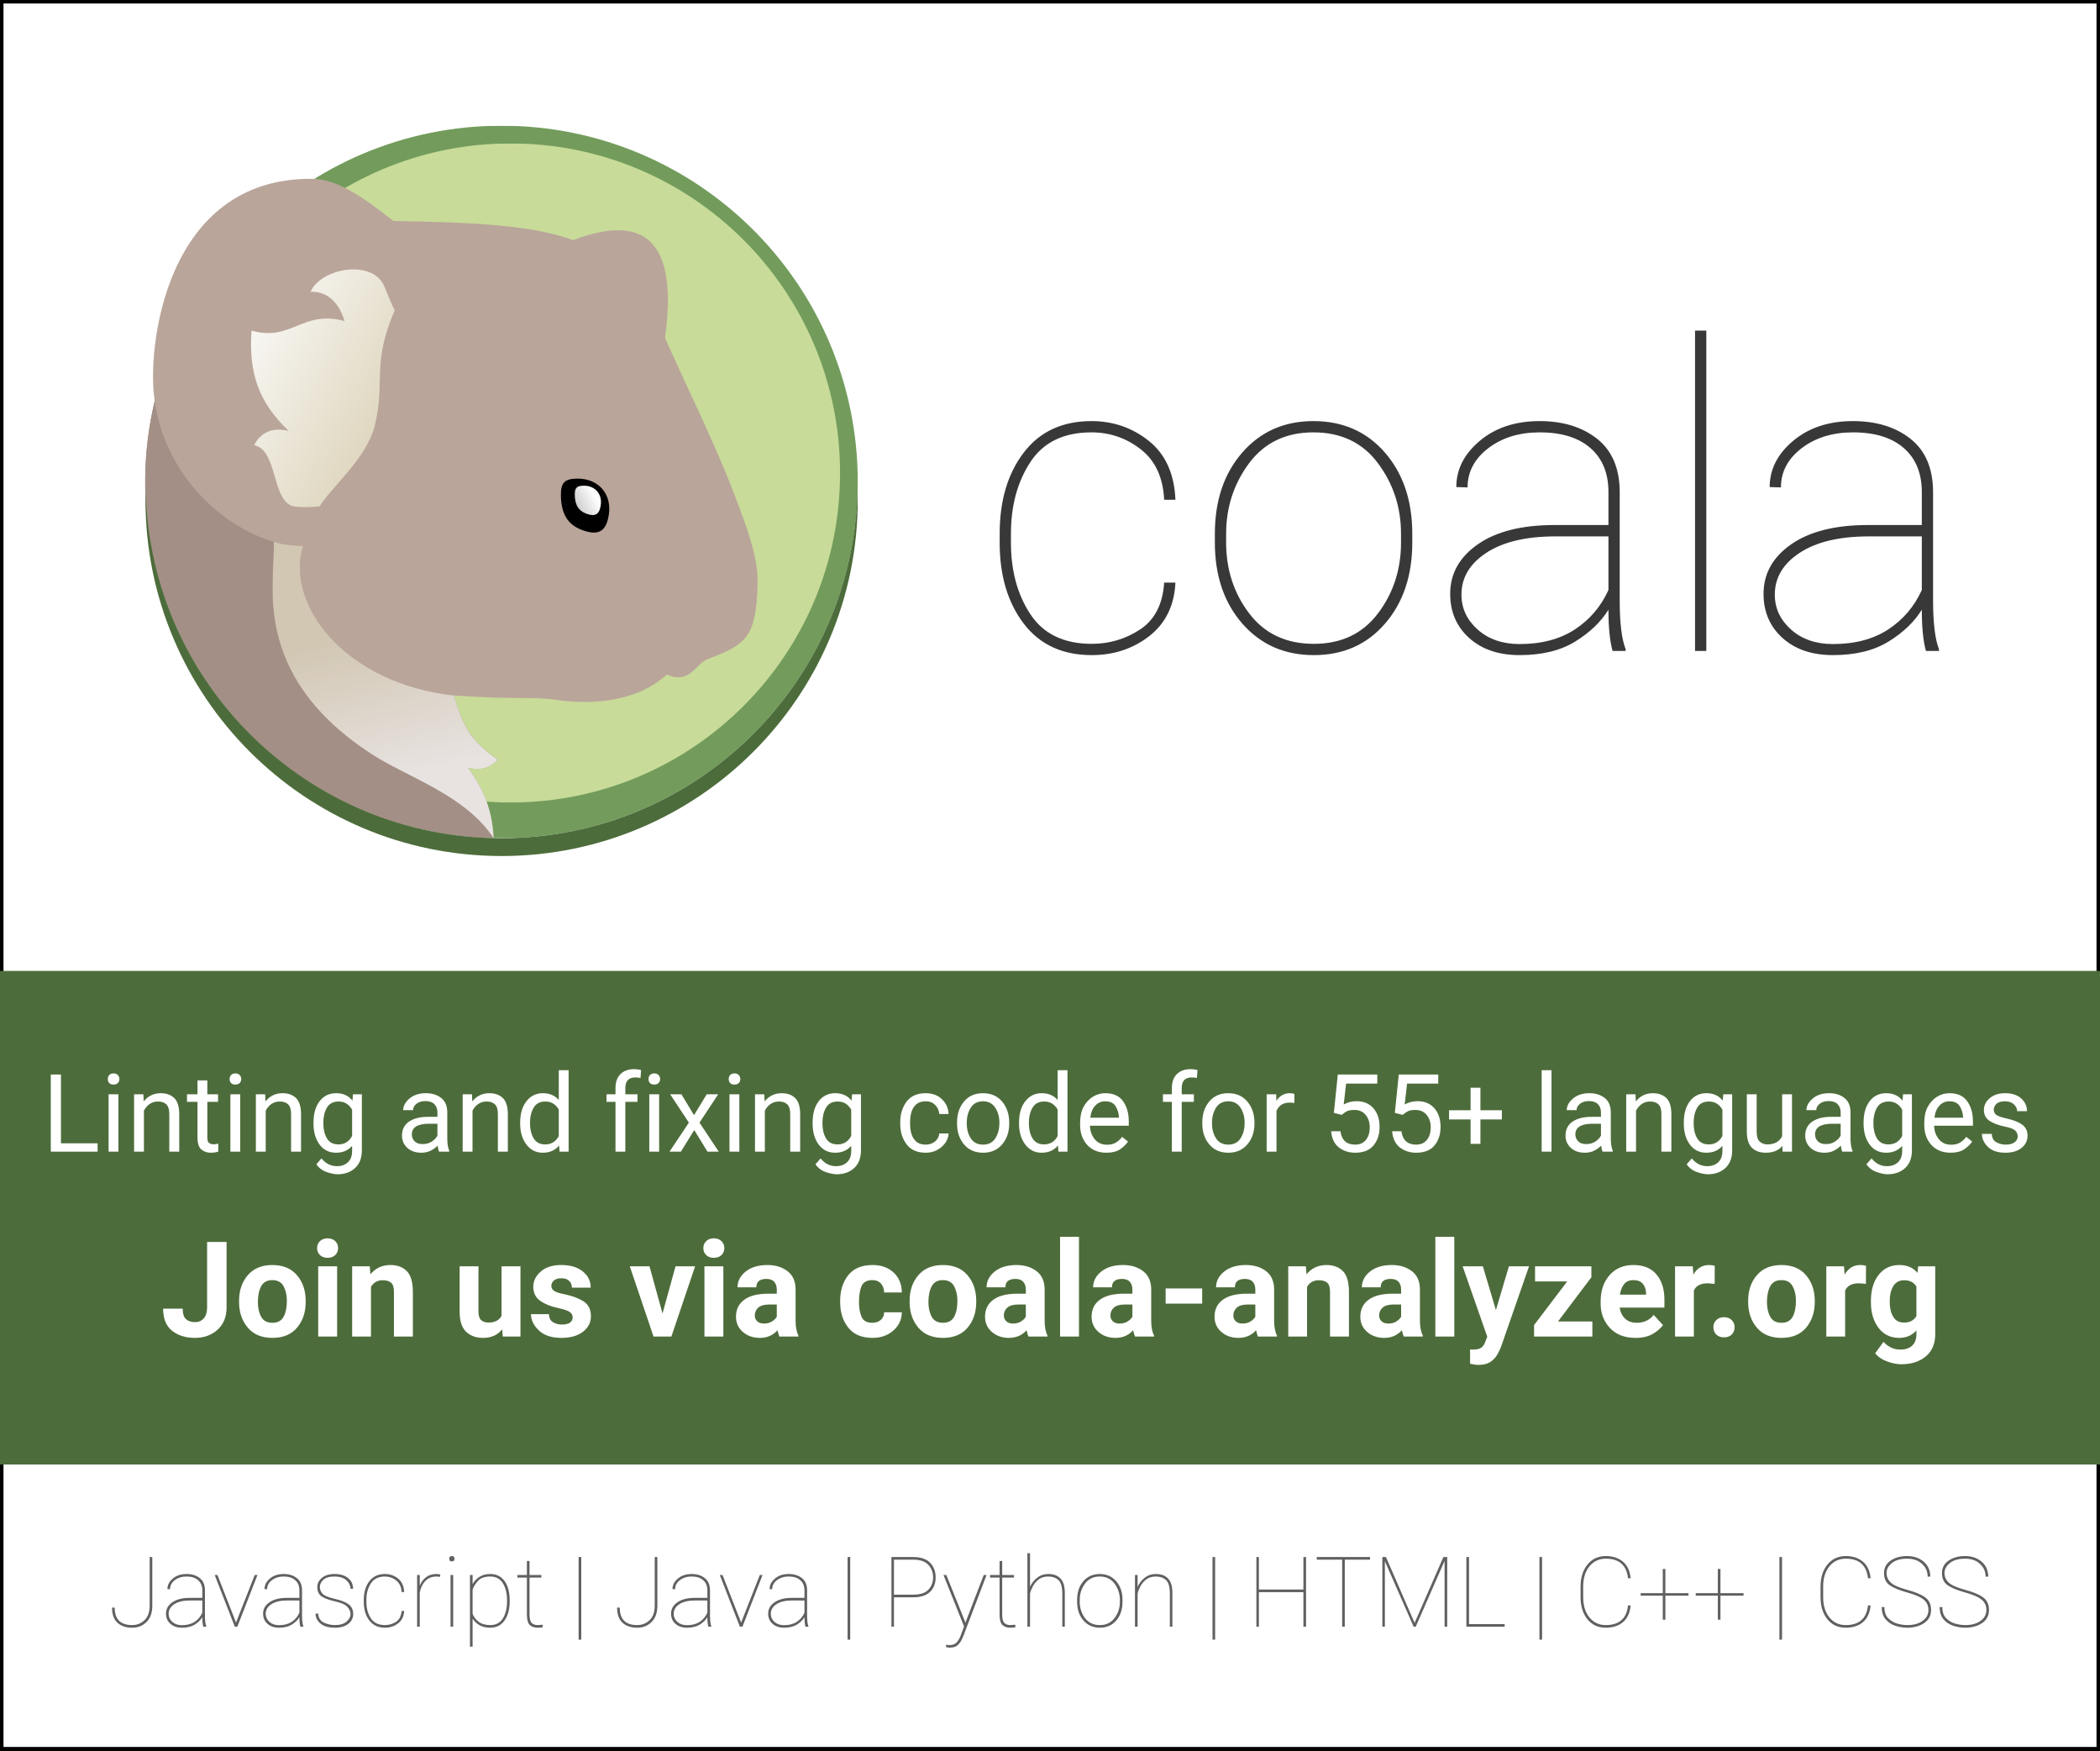
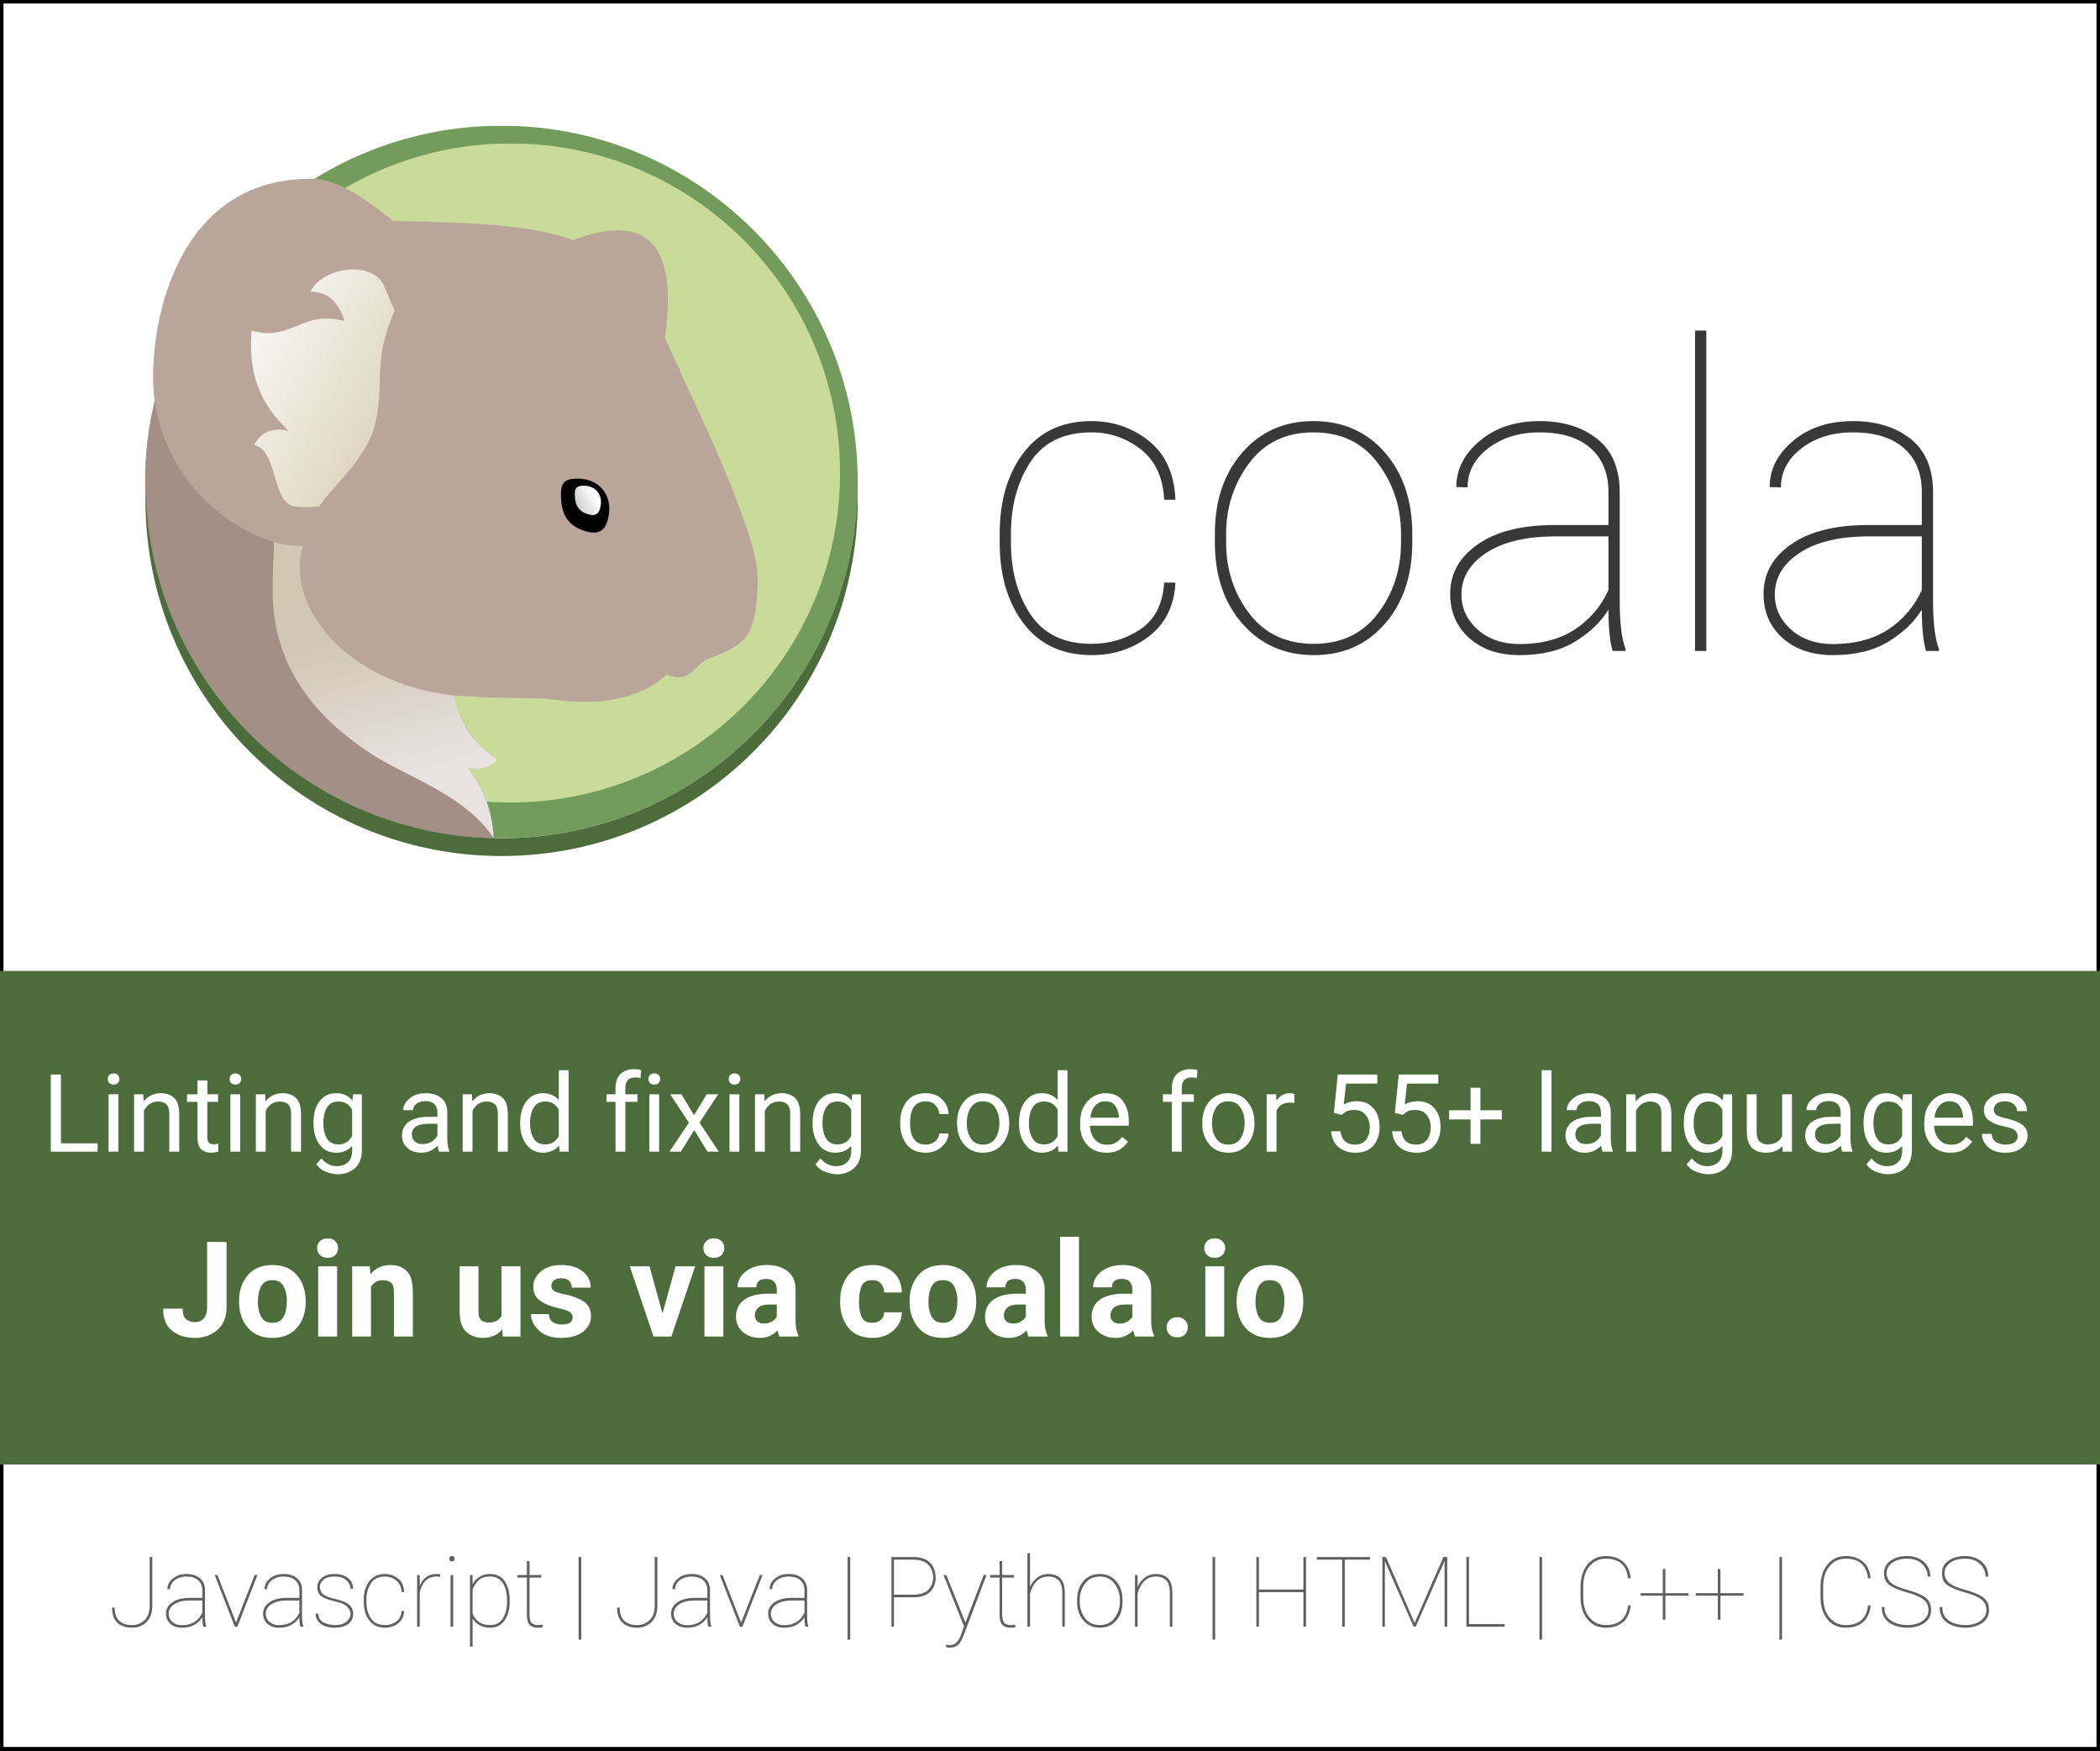
<svg xmlns="http://www.w3.org/2000/svg" id="svg2" version="1.1" xml:space="preserve" width="375" height="312.5" viewBox="0 0 375 312.5">
  <defs id="defs6">
    <clipPath clipPathUnits="userSpaceOnUse" id="clipPath16">
      <path d="M 0,250 300,250 300,0 0,0 0,250 Z" id="path18" />
    </clipPath>
    <clipPath clipPathUnits="userSpaceOnUse" id="clipPath28">
      <path d="M 0,250 300,250 300,0 0,0 0,250 Z" id="path30" />
    </clipPath>
    <clipPath clipPathUnits="userSpaceOnUse" id="clipPath36">
      <path d="m 20.778,232.044 101.759,0 0,-101.758 -101.759,0 0,101.758 z" id="path38" />
    </clipPath>
    <clipPath clipPathUnits="userSpaceOnUse" id="clipPath52">
      <path d="m 25.881,229.514 94.126,0 0,-94.126 -94.126,0 0,94.126 z" id="path54" />
    </clipPath>
    <clipPath clipPathUnits="userSpaceOnUse" id="clipPath72">
      <path d="m 20.728,192.733 50.376,0 0,-62.449 -50.376,0 0,62.449 z" id="path74" />
    </clipPath>
    <clipPath clipPathUnits="userSpaceOnUse" id="clipPath88">
      <path d="m 38.925,172.614 32.178,0 0,-42.33 -32.178,0 0,42.33 z" id="path90" />
    </clipPath>
    <clipPath clipPathUnits="userSpaceOnUse" id="clipPath92">
      <path d="m 43.272,172.035 c -2.54,-8.525 6.106,-19.647 21.579,-21.368 1.347,-4.658 2.457,-6.462 6.252,-9.182 -1.205,-1.194 -2.551,-1.576 -4.272,-1.124 2.31,-3.103 3.514,-6.192 3.69,-10.077 -4.016,6.166 -12.364,8.724 -17.388,11.993 -17.694,11.449 -13.734,25.106 -14.013,30.337 1.134,-0.37 2.952,-0.613 4.152,-0.579" id="path94" />
    </clipPath>
    <linearGradient x1="0" y1="0" x2="1" y2="0" gradientUnits="userSpaceOnUse" gradientTransform="matrix(-5.186089,20.5107,-20.5107,-5.186089,58.23734,139.1972)" spreadMethod="pad" id="linearGradient96">
      <stop style="stop-opacity:1;stop-color:#fcfcfc" offset="0" id="stop98" />
      <stop style="stop-opacity:1;stop-color:#e0d8c1" offset="1" id="stop100" />
    </linearGradient>
    <clipPath clipPathUnits="userSpaceOnUse" id="clipPath120">
      <path d="m 81.887,215.708 c 6.093,-2.203 9.975,-6.275 13.112,-13.958 l 0,0 c 1.651,11.532 -1.618,15.375 -6.737,15.375 l 0,0 c -1.919,0 -4.098,-0.539 -6.375,-1.417" id="path122" />
    </clipPath>
    <linearGradient x1="0" y1="0" x2="1" y2="0" gradientUnits="userSpaceOnUse" gradientTransform="matrix(20.38062,14.78678,-14.78678,20.38062,84.48385,205.8573)" spreadMethod="pad" id="linearGradient132">
      <stop style="stop-opacity:1;stop-color:#ffffff" offset="0" id="stop134" />
      <stop style="stop-opacity:0;stop-color:#ffffff" offset="1" id="stop136" />
    </linearGradient>
    <mask maskUnits="userSpaceOnUse" x="0" y="0" width="1" height="1" id="mask138">
      <g id="g140">
        <g id="g142">
          <g id="g144">
            <g id="g146">
              <path d="m -32768,32767 65535,0 0,-65535 -65535,0 0,65535 z" style="fill:url(#linearGradient132);stroke:none" id="path148" />
            </g>
          </g>
        </g>
      </g>
    </mask>
    <linearGradient x1="0" y1="0" x2="1" y2="0" gradientUnits="userSpaceOnUse" gradientTransform="matrix(20.38062,14.78678,-14.78678,20.38062,84.48385,205.8573)" spreadMethod="pad" id="linearGradient154">
      <stop style="stop-opacity:1;stop-color:#6c5852" offset="0" id="stop156" />
      <stop style="stop-opacity:1;stop-color:#6c5852" offset="1" id="stop158" />
    </linearGradient>
    <clipPath clipPathUnits="userSpaceOnUse" id="clipPath166">
      <path d="M 0,250 300,250 300,0 0,0 0,250 Z" id="path168" />
    </clipPath>
    <clipPath clipPathUnits="userSpaceOnUse" id="clipPath174">
      <path d="m 56.189,218.441 25.697,0 0,-6.739 -25.697,0 0,6.739 z" id="path176" />
    </clipPath>
    <clipPath clipPathUnits="userSpaceOnUse" id="clipPath178">
      <path d="m 62.161,211.702 c -1.874,3.015 -4.425,5.577 -5.972,6.739 11.616,-0.208 19.721,-0.572 25.697,-2.733 -0.041,-1.233 -0.068,-1.641 -0.022,-3.962 -3.11,-0.069 -18.417,-0.005 -19.703,-0.044 z" id="path180" />
    </clipPath>
    <linearGradient x1="0" y1="0" x2="1" y2="0" gradientUnits="userSpaceOnUse" gradientTransform="matrix(2.648979,-7.19541,7.19541,2.648979,66.87176,222.9584)" spreadMethod="pad" id="linearGradient186">
      <stop style="stop-opacity:1;stop-color:#ffffff" offset="0" id="stop188" />
      <stop style="stop-opacity:0;stop-color:#ffffff" offset="1" id="stop190" />
    </linearGradient>
    <mask maskUnits="userSpaceOnUse" x="0" y="0" width="1" height="1" id="mask192">
      <g id="g194">
        <g id="g196">
          <g id="g198">
            <g id="g200">
              <path d="m -32768,32767 65535,0 0,-65535 -65535,0 0,65535 z" style="fill:url(#linearGradient186);stroke:none" id="path202" />
            </g>
          </g>
        </g>
      </g>
    </mask>
    <linearGradient x1="0" y1="0" x2="1" y2="0" gradientUnits="userSpaceOnUse" gradientTransform="matrix(2.648979,-7.19541,7.19541,2.648979,66.87176,222.9584)" spreadMethod="pad" id="linearGradient204">
      <stop style="stop-opacity:1;stop-color:#000000" offset="0" id="stop206" />
      <stop style="stop-opacity:1;stop-color:#000000" offset="1" id="stop208" />
    </linearGradient>
    <clipPath clipPathUnits="userSpaceOnUse" id="clipPath232">
      <path d="m 26.805,194.329 c 1.404,-8.117 7.291,-17.895 18.869,-16.642 l 0,0 c 1.421,2.506 6.694,6.77 7.867,11.526 l 0,0 c 1.562,6.341 -0.507,8.657 2.85,16.479 l 0,0 c -0.881,1.537 -1.901,5.164 -3.576,7.154 l 0,0 c -2.766,3.284 -6.578,4.997 -10.376,5.035 l 0,0 c -0.052,0.001 -0.101,0.001 -0.153,0.001 l 0,0 C 30.042,217.88 25.287,203.112 26.805,194.329" id="path234" />
    </clipPath>
    <linearGradient x1="0" y1="0" x2="1" y2="0" gradientUnits="userSpaceOnUse" gradientTransform="matrix(-29.76402,17.17174,-17.17174,-29.76402,44.20097,196.8546)" spreadMethod="pad" id="linearGradient244">
      <stop style="stop-opacity:1;stop-color:#ffffff" offset="0" id="stop246" />
      <stop style="stop-opacity:0;stop-color:#ffffff" offset="1" id="stop248" />
    </linearGradient>
    <mask maskUnits="userSpaceOnUse" x="0" y="0" width="1" height="1" id="mask250">
      <g id="g252">
        <g id="g254">
          <g id="g256">
            <g id="g258">
              <path d="m -32768,32767 65535,0 0,-65535 -65535,0 0,65535 z" style="fill:url(#linearGradient244);stroke:none" id="path260" />
            </g>
          </g>
        </g>
      </g>
    </mask>
    <linearGradient x1="0" y1="0" x2="1" y2="0" gradientUnits="userSpaceOnUse" gradientTransform="matrix(-29.76402,17.17174,-17.17174,-29.76402,44.20097,196.8546)" spreadMethod="pad" id="linearGradient266">
      <stop style="stop-opacity:1;stop-color:#6c5852" offset="0" id="stop268" />
      <stop style="stop-opacity:1;stop-color:#6c5852" offset="1" id="stop270" />
    </linearGradient>
    <linearGradient x1="0" y1="0" x2="1" y2="0" gradientUnits="userSpaceOnUse" gradientTransform="matrix(22.75752,-12.71981,12.71981,22.75752,31.40926,203.2878)" spreadMethod="pad" id="linearGradient286">
      <stop style="stop-opacity:1;stop-color:#fcfcfc" offset="0" id="stop288" />
      <stop style="stop-opacity:1;stop-color:#e0d8c1" offset="1" id="stop290" />
    </linearGradient>
    <clipPath clipPathUnits="userSpaceOnUse" id="clipPath298">
      <path d="M 0,250 300,250 300,0 0,0 0,250 Z" id="path300" />
    </clipPath>
    <linearGradient x1="0" y1="0" x2="1" y2="0" gradientUnits="userSpaceOnUse" gradientTransform="matrix(-2.955646,-1.589725,1.584125,-2.966095,84.93102,179.0956)" spreadMethod="pad" id="linearGradient318">
      <stop style="stop-opacity:1;stop-color:#fcfcfc" offset="0" id="stop320" />
      <stop style="stop-opacity:1;stop-color:#c7c7c7" offset="1" id="stop322" />
    </linearGradient>
    <clipPath clipPathUnits="userSpaceOnUse" id="clipPath330">
      <path d="m 96.192,167.746 c -0.033,-7.179 -3.898,-7.181 -0.94,-14.089 l 0,0 c 3.18,-0.959 5.617,0.581 7.3,1.544 l 0,0 c 1.872,1.069 5.859,3.843 5.836,10.763 l 0,0 c -0.012,3.62 -2.697,11.734 -3.512,13.512 l 0,0 c -0.272,0.594 -0.696,0.861 -1.213,0.861 l 0,0 c -2.569,-10e-4 -7.443,-6.581 -7.471,-12.591" id="path332" />
    </clipPath>
    <linearGradient x1="0" y1="0" x2="1" y2="0" gradientUnits="userSpaceOnUse" gradientTransform="matrix(24.58505,16.37676,-16.37676,24.58505,99.67973,165.6892)" spreadMethod="pad" id="linearGradient342">
      <stop style="stop-opacity:1;stop-color:#ffffff" offset="0" id="stop344" />
      <stop style="stop-opacity:0;stop-color:#ffffff" offset="1" id="stop346" />
    </linearGradient>
    <mask maskUnits="userSpaceOnUse" x="0" y="0" width="1" height="1" id="mask348">
      <g id="g350">
        <g id="g352">
          <g id="g354">
            <g id="g356">
              <path d="m -32768,32767 65535,0 0,-65535 -65535,0 0,65535 z" style="fill:url(#linearGradient342);stroke:none" id="path358" />
            </g>
          </g>
        </g>
      </g>
    </mask>
    <linearGradient x1="0" y1="0" x2="1" y2="0" gradientUnits="userSpaceOnUse" gradientTransform="matrix(24.58505,16.37676,-16.37676,24.58505,99.67973,165.6892)" spreadMethod="pad" id="linearGradient364">
      <stop style="stop-opacity:1;stop-color:#6c5852" offset="0" id="stop366" />
      <stop style="stop-opacity:1;stop-color:#6c5852" offset="1" id="stop368" />
    </linearGradient>
    <clipPath clipPathUnits="userSpaceOnUse" id="clipPath376">
      <path d="M 0,250 300,250 300,0 0,0 0,250 Z" id="path378" />
    </clipPath>
    <clipPath clipPathUnits="userSpaceOnUse" id="clipPath384">
      <path d="m 74.084,160.224 21.92,0 0,-10.033 -21.92,0 0,10.033 z" id="path386" />
    </clipPath>
    <clipPath clipPathUnits="userSpaceOnUse" id="clipPath388">
      <path d="m 96.004,153.929 c -7.785,-5.474 -11.425,-3.22 -18.351,-3.554 -8.094,10.407 -0.101,9.688 1.42,9.849 3.811,-3.41 11.084,-10.341 16.931,-6.295" id="path390" />
    </clipPath>
    <linearGradient x1="0" y1="0" x2="1" y2="0" gradientUnits="userSpaceOnUse" gradientTransform="matrix(-6.321452,-7.686954,7.686954,-6.321452,89.97244,162.1302)" spreadMethod="pad" id="linearGradient396">
      <stop style="stop-opacity:1;stop-color:#ffffff" offset="0" id="stop398" />
      <stop style="stop-opacity:0;stop-color:#ffffff" offset="1" id="stop400" />
    </linearGradient>
    <mask maskUnits="userSpaceOnUse" x="0" y="0" width="1" height="1" id="mask402">
      <g id="g404">
        <g id="g406">
          <g id="g408">
            <g id="g410">
              <path d="m -32768,32767 65535,0 0,-65535 -65535,0 0,65535 z" style="fill:url(#linearGradient396);stroke:none" id="path412" />
            </g>
          </g>
        </g>
      </g>
    </mask>
    <linearGradient x1="0" y1="0" x2="1" y2="0" gradientUnits="userSpaceOnUse" gradientTransform="matrix(-6.321452,-7.686954,7.686954,-6.321452,89.97244,162.1302)" spreadMethod="pad" id="linearGradient414">
      <stop style="stop-opacity:1;stop-color:#000000" offset="0" id="stop416" />
      <stop style="stop-opacity:1;stop-color:#000000" offset="1" id="stop418" />
    </linearGradient>
  </defs>
  <g id="g10" transform="matrix(1.25,0,0,-1.25,0,312.5)">
    <path d="M 300,0 0,0 0,250 300,250 300,0 Z" style="fill:#ffffff;stroke:#000000;stroke-width:1;stroke-linecap:butt;stroke-linejoin:miter;stroke-miterlimit:10;stroke-dasharray:none;stroke-opacity:1;fill-opacity:1;opacity:0.99" id="path20" />
    <path d="m 0,40.84 300,0 0,70.493 -300,0 0,-70.493 z" style="fill:#4d6c3b;fill-opacity:1;fill-rule:nonzero;stroke:none" id="path22" />
    <g id="g24">
      <g id="g26" clip-path="url(#clipPath28)">
        <g id="g32">
          <g id="g34" />
          <g id="g40">
            <g clip-path="url(#clipPath36)" id="g42" style="opacity:0.946">
              <g transform="translate(71.6576,232.0441)" id="g44">
                <path d="m 0,0 c -28.1,0 -50.879,-22.779 -50.879,-50.879 0,-28.1 22.779,-50.879 50.879,-50.879 28.1,0 50.879,22.779 50.879,50.879 C 50.879,-22.779 28.1,0 0,0" style="fill:#6b9753;fill-opacity:1;fill-rule:nonzero;stroke:none" id="path46" />
              </g>
            </g>
          </g>
        </g>
        <g id="g48">
          <g id="g50" />
          <g id="g56">
            <g clip-path="url(#clipPath52)" id="g58" style="opacity:0.946">
              <g transform="translate(72.9439,229.5145)" id="g60">
                <path d="m 0,0 c 25.992,0 47.063,-21.071 47.063,-47.063 0,-25.993 -21.071,-47.064 -47.063,-47.064 -25.992,0 -47.063,21.071 -47.063,47.064 C -47.063,-21.071 -25.992,0 0,0" style="fill:#ccde9c;fill-opacity:1;fill-rule:nonzero;stroke:none" id="path62" />
              </g>
            </g>
          </g>
        </g>
        <g id="g64" transform="translate(101.1216,155.8763)">
          <path d="m 0,0 c -1.814,-0.685 -2.49,-3.656 -5.87,-2.22 -4.326,-3.942 -10.75,-4.348 -15.739,-3.62 -3.573,0.522 -5.59,-0.012 -14.666,0.64 1.341,-4.63 2.462,-6.44 6.257,-9.191 -1.203,-1.21 -2.568,-1.547 -4.273,-1.124 2.325,-3.063 3.481,-6.157 3.691,-10.077 -33.705,0.953 -55.631,32.493 -48.418,62.449 -1.178,7.235 1.353,31.996 22.579,31.724 3.436,-0.044 7.095,-2.513 11.507,-6.016 11.616,-0.209 19.72,-0.572 25.697,-2.733 8.359,3.163 15.33,1.983 13.112,-13.958 C -2.853,38.494 1.054,30.683 3.754,23.6 5.581,18.809 7.19,14.542 7.108,10.922 6.932,3.167 5.568,2.103 0,0" style="fill:#baa59a;fill-opacity:1;fill-rule:nonzero;stroke:none" id="path66" />
        </g>
        <g id="g68">
          <g id="g70" />
          <g id="g76">
            <g clip-path="url(#clipPath72)" id="g78" style="opacity:0.493">
              <g transform="translate(43.2716,172.0347)" id="g80">
                <path d="m 0,0 c -2.54,-8.525 6.106,-19.647 21.58,-21.367 1.347,-4.634 2.455,-6.461 6.252,-9.182 -1.216,-1.185 -2.571,-1.557 -4.273,-1.124 2.311,-3.092 3.509,-6.186 3.691,-10.078 -33.712,0.965 -55.635,32.483 -48.418,62.449 C -19.28,7.516 -7.393,-0.216 0,0" style="fill:#8e7a72;fill-opacity:1;fill-rule:nonzero;stroke:none" id="path82" />
              </g>
            </g>
          </g>
        </g>
        <g id="g84">
          <g id="g86" />
          <g id="g102">
            <g clip-path="url(#clipPath88)" id="g104" style="opacity:0.769">
              <g id="g106">
                <g clip-path="url(#clipPath92)" id="g108">
                  <g id="g110">
                    <g id="g112">
                      <path d="m 43.272,172.035 c -2.54,-8.525 6.106,-19.647 21.579,-21.368 1.347,-4.658 2.457,-6.462 6.252,-9.182 -1.205,-1.194 -2.551,-1.576 -4.272,-1.124 2.31,-3.103 3.514,-6.192 3.69,-10.077 -4.016,6.166 -12.364,8.724 -17.388,11.993 -17.694,11.449 -13.734,25.106 -14.013,30.337 1.134,-0.37 2.952,-0.613 4.152,-0.579" style="fill:url(#linearGradient96);stroke:none" id="path114" />
                    </g>
                  </g>
                </g>
              </g>
            </g>
          </g>
        </g>
      </g>
    </g>
    <g id="g116">
      <g id="g118" clip-path="url(#clipPath120)">
        <g id="g124">
          <g id="g126" />
          <g id="g150" mask="url(#mask138)">
            <g id="g152">
              <path d="m 81.887,215.708 c 6.093,-2.203 9.975,-6.275 13.112,-13.958 l 0,0 c 1.651,11.532 -1.618,15.375 -6.737,15.375 l 0,0 c -1.919,0 -4.098,-0.539 -6.375,-1.417" style="fill:url(#linearGradient154);stroke:none" id="path160" />
            </g>
          </g>
        </g>
      </g>
    </g>
    <g id="g162">
      <g id="g164" clip-path="url(#clipPath166)">
        <g id="g170">
          <g id="g172" />
          <g id="g210">
            <g clip-path="url(#clipPath174)" id="g212" style="opacity:0.639">
              <g id="g214">
                <g clip-path="url(#clipPath178)" id="g216">
                  <g id="g218">
                    <g id="g220" />
                    <g mask="url(#mask192)" id="g222">
                      <g id="g224">
                        <path d="m 62.161,211.702 c -1.874,3.015 -4.425,5.577 -5.972,6.739 11.616,-0.208 19.721,-0.572 25.697,-2.733 -0.041,-1.233 -0.068,-1.641 -0.022,-3.962 -3.11,-0.069 -18.417,-0.005 -19.703,-0.044 z" style="fill:url(#linearGradient204);stroke:none" id="path226" />
                      </g>
                    </g>
                  </g>
                </g>
              </g>
            </g>
          </g>
        </g>
      </g>
    </g>
    <g id="g228">
      <g id="g230" clip-path="url(#clipPath232)">
        <g id="g236">
          <g id="g238" />
          <g id="g262" mask="url(#mask250)">
            <g id="g264">
              <path d="m 26.805,194.329 c 1.404,-8.117 7.291,-17.895 18.869,-16.642 l 0,0 c 1.421,2.506 6.694,6.77 7.867,11.526 l 0,0 c 1.562,6.341 -0.507,8.657 2.85,16.479 l 0,0 c -0.881,1.537 -1.901,5.164 -3.576,7.154 l 0,0 c -2.766,3.284 -6.578,4.997 -10.376,5.035 l 0,0 c -0.052,0.001 -0.101,0.001 -0.153,0.001 l 0,0 C 30.042,217.88 25.287,203.112 26.805,194.329" style="fill:url(#linearGradient266);stroke:none" id="path272" />
            </g>
          </g>
        </g>
      </g>
    </g>
    <g id="g274">
      <g id="g276">
        <g id="g282">
          <g id="g284">
            <path d="m 44.36,208.326 c 2.578,0.114 4.157,-1.785 4.864,-4.183 l 0,0 c -3.041,0.83 -4.928,0.077 -6.779,-0.676 l 0,0 c -1.839,-0.747 -3.643,-1.495 -6.51,-0.692 l 0,0 c -0.443,-6.052 1.027,-10.243 5.307,-14.32 l 0,0 c -2.153,0.542 -3.969,-0.097 -4.931,-2.034 l 0,0 c 3.44,-0.687 2.458,-8.272 5.772,-8.756 l 0,0 c 1.026,-0.165 2.602,-0.085 3.591,0.022 l 0,0 c 1.421,2.506 6.694,6.77 7.867,11.526 l 0,0 c 1.562,6.341 -0.507,8.657 2.85,16.479 l 0,0 c -0.469,0.818 -0.978,2.231 -1.604,3.672 l 0,0 c -0.805,1.515 -2.495,2.162 -4.299,2.161 l 0,0 c -2.526,0 -5.275,-1.268 -6.128,-3.199" style="fill:url(#linearGradient286);stroke:none" id="path292" />
          </g>
        </g>
      </g>
    </g>
    <g id="g294">
      <g id="g296" clip-path="url(#clipPath298)">
        <g id="g302" transform="translate(83.1055,174.3214)">
          <path d="M 0,0 C -2.048,0.774 -2.975,2.348 -2.977,5.054 -2.978,6.774 -2.4,7.322 -0.582,7.323 2.408,7.324 4.32,5.111 3.87,2.169 3.498,-0.26 2.367,-0.895 0,0" style="fill:#000000;fill-opacity:1;fill-rule:nonzero;stroke:none" id="path304" />
        </g>
      </g>
    </g>
    <g id="g306">
      <g id="g308">
        <g id="g314">
          <g id="g316">
            <path d="m 83.408,180.633 c -0.986,-0.001 -1.299,-0.299 -1.298,-1.234 l 0,0 c 0.001,-1.472 0.503,-2.329 1.613,-2.75 l 0,0 c 1.283,-0.486 1.896,-0.141 2.097,1.18 l 0,0 c 0.244,1.6 -0.792,2.804 -2.411,2.804 l 0,0 c 0,0 -0.001,0 -0.001,0" style="fill:url(#linearGradient318);stroke:none" id="path324" />
          </g>
        </g>
      </g>
    </g>
    <g id="g326">
      <g id="g328" clip-path="url(#clipPath330)">
        <g id="g334">
          <g id="g336" />
          <g id="g360" mask="url(#mask348)">
            <g id="g362">
              <path d="m 96.192,167.746 c -0.033,-7.179 -3.898,-7.181 -0.94,-14.089 l 0,0 c 3.18,-0.959 5.617,0.581 7.3,1.544 l 0,0 c 1.872,1.069 5.859,3.843 5.836,10.763 l 0,0 c -0.012,3.62 -2.697,11.734 -3.512,13.512 l 0,0 c -0.272,0.594 -0.696,0.861 -1.213,0.861 l 0,0 c -2.569,-10e-4 -7.443,-6.581 -7.471,-12.591" style="fill:url(#linearGradient364);stroke:none" id="path370" />
            </g>
          </g>
        </g>
      </g>
    </g>
    <g id="g372">
      <g id="g374" clip-path="url(#clipPath376)">
        <g id="g380">
          <g id="g382" />
          <g id="g420">
            <g clip-path="url(#clipPath384)" id="g422" style="opacity:0.887">
              <g id="g424">
                <g clip-path="url(#clipPath388)" id="g426">
                  <g id="g428">
                    <g id="g430" />
                    <g mask="url(#mask402)" id="g432">
                      <g id="g434">
                        <path d="m 96.004,153.929 c -7.785,-5.474 -11.425,-3.22 -18.351,-3.554 -8.094,10.407 -0.101,9.688 1.42,9.849 3.811,-3.41 11.084,-10.341 16.931,-6.295" style="fill:url(#linearGradient414);stroke:none" id="path436" />
                      </g>
                    </g>
                  </g>
                </g>
              </g>
            </g>
          </g>
        </g>
        <g id="g438" transform="translate(20.8082,179.8929)">
          <path d="m 0,0 c -0.01,-0.424 -0.03,-0.845 -0.03,-1.272 0,-28.1 22.78,-50.879 50.879,-50.879 28.1,0 50.88,22.779 50.88,50.879 0,0.427 -0.02,0.848 -0.03,1.272 C 101.022,-27.51 78.523,-49.607 50.849,-49.607 23.176,-49.607 0.677,-27.51 0,0" style="fill:#4d6c3b;fill-opacity:1;fill-rule:nonzero;stroke:none" id="path440" />
        </g>
      </g>
    </g>
    <text transform="matrix(1,0,0,-1,5.9741,85.5234)" style="font-variant:normal;font-weight:normal;font-stretch:normal;font-size:15.5px;font-family:Roboto;-inkscape-font-specification:Roboto-Regular;writing-mode:lr-tb;fill:#ffffff;fill-opacity:1;fill-rule:nonzero;stroke:none" id="text442">
      <tspan x="0 8.37 12.276 21.08 26.443 30.349 39.153 47.957 51.817 60.341 69.145 77.95 81.809 87.157 91.062 98.859 102.765 111.569 120.373 124.233 132.463 141.267 150.071 158.28 162.132 167.479 176.283 181.6 185.451 194.178 202.904 211.693 215.545 219.451 227.976 236.78 245.584 254.388 262.927 271.731 279.93" y="0" id="tspan444">Linting and fixing code for 55+ languages</tspan>
    </text>
    <text transform="scale(1,-1)" style="font-variant:normal;font-weight:bold;font-stretch:normal;font-size:19px;font-family:Roboto;-inkscape-font-specification:Roboto-Bold;writing-mode:lr-tb;fill:#ffffff;fill-opacity:1;fill-rule:nonzero;stroke:none" id="text446" x="22.928" y="-59.112">
-       <tspan id="tspan448" x="22.928" y="-59.112">Join us via coala-analyzer.org</tspan>
+       <tspan id="tspan448" x="22.928" y="-59.112">Join us via coala.io</tspan>
    </text>
    <text transform="matrix(1,0,0,-1,139.9189,157.0303)" style="font-variant:normal;font-weight:100;font-stretch:normal;font-size:61px;font-family:Roboto;-inkscape-font-specification:Roboto-Thin;writing-mode:lr-tb;fill:#383838;fill-opacity:1;fill-rule:nonzero;stroke:none" id="text450">
      <tspan x="0 30.927 64.294 96.502 109.068" y="0" id="tspan452">coala</tspan>
    </text>
    <text transform="matrix(1,0,0,-1,15.397,17.6689)" style="font-variant:normal;font-weight:100;font-stretch:normal;font-size:14px;font-family:Roboto;-inkscape-font-specification:Roboto-Thin;writing-mode:lr-tb;fill:#606060;fill-opacity:1;fill-rule:nonzero;stroke:none" id="text454">
      <tspan x="0 7.686 14.977 21.56 28.952 35.924 43.022 47.67 50.554 58.212 62.538 65.884 68.656 72.002 79.688 86.995 93.577 100.969 104.315 107.087 110.433 118.952 125.644 129.97 137.628 145.286 152.944 156.29 159.062 162.408 172.06 180.432 192.43 199.654 203 205.772 209.118 218.19 226.058 233.926 237.272 240.044 243.39 252.462 260.82" y="0" id="tspan456">Javascript | Java | Python | HTML | C++ | CSS</tspan>
    </text>
  </g>
</svg>
